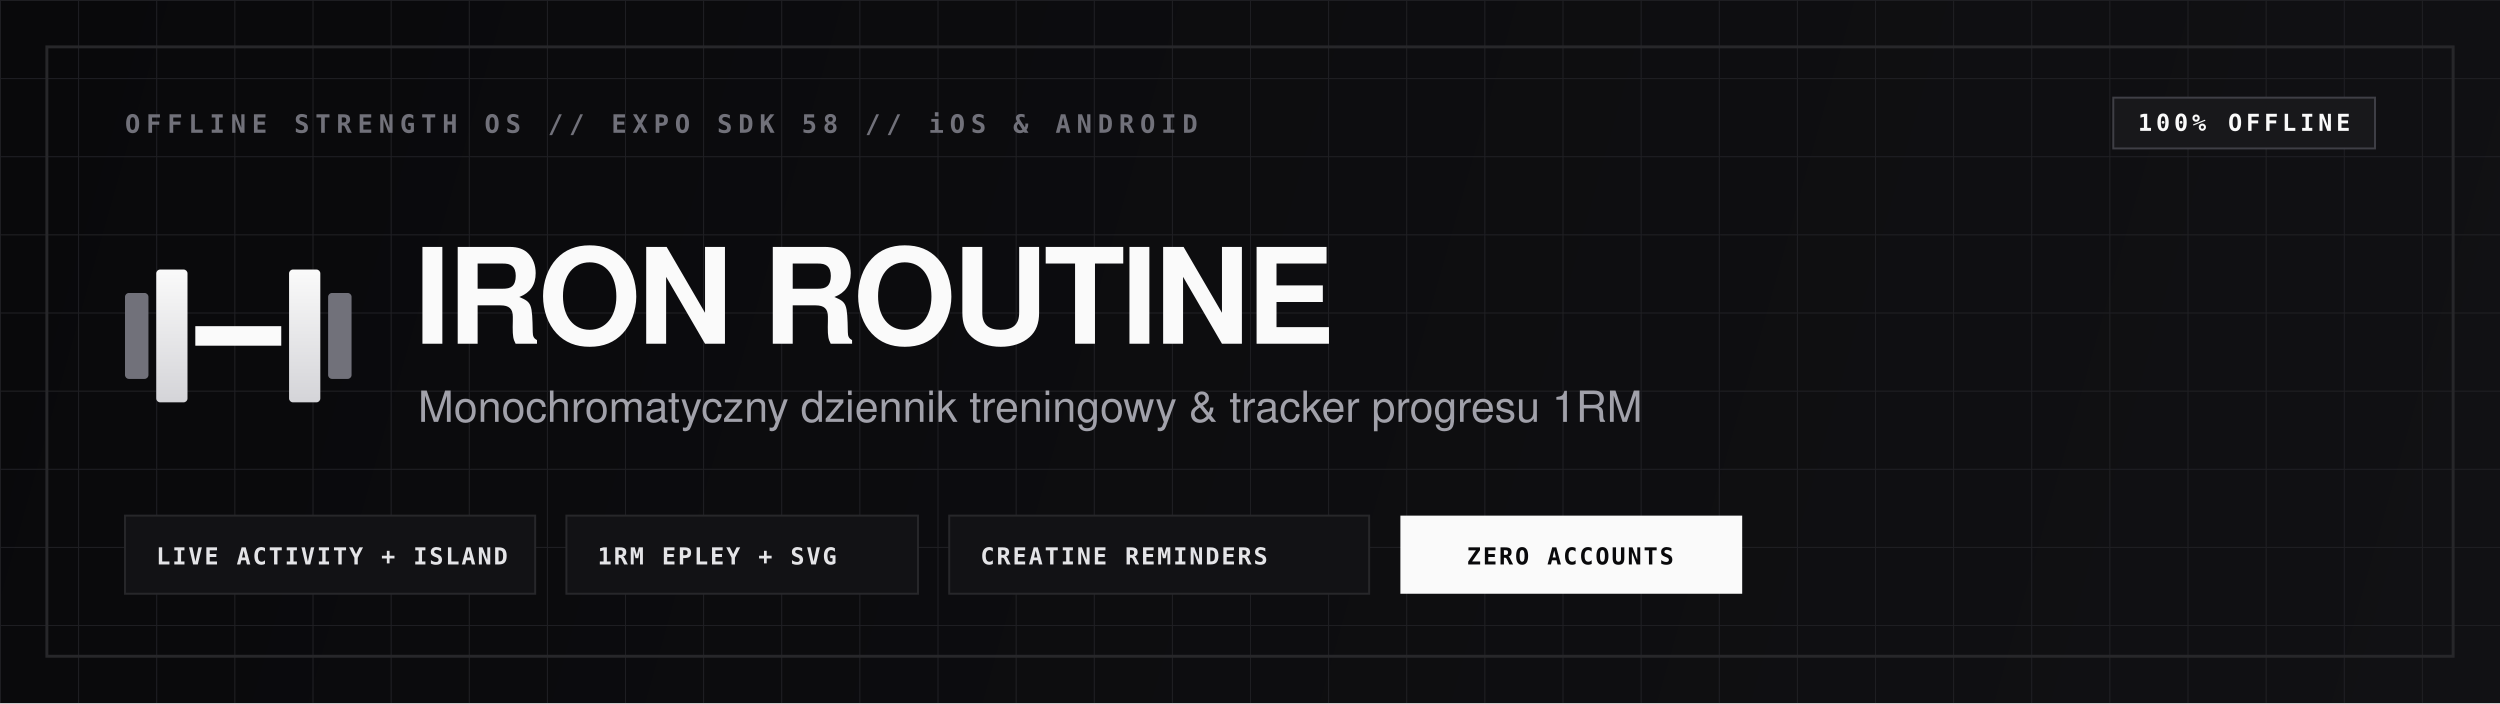
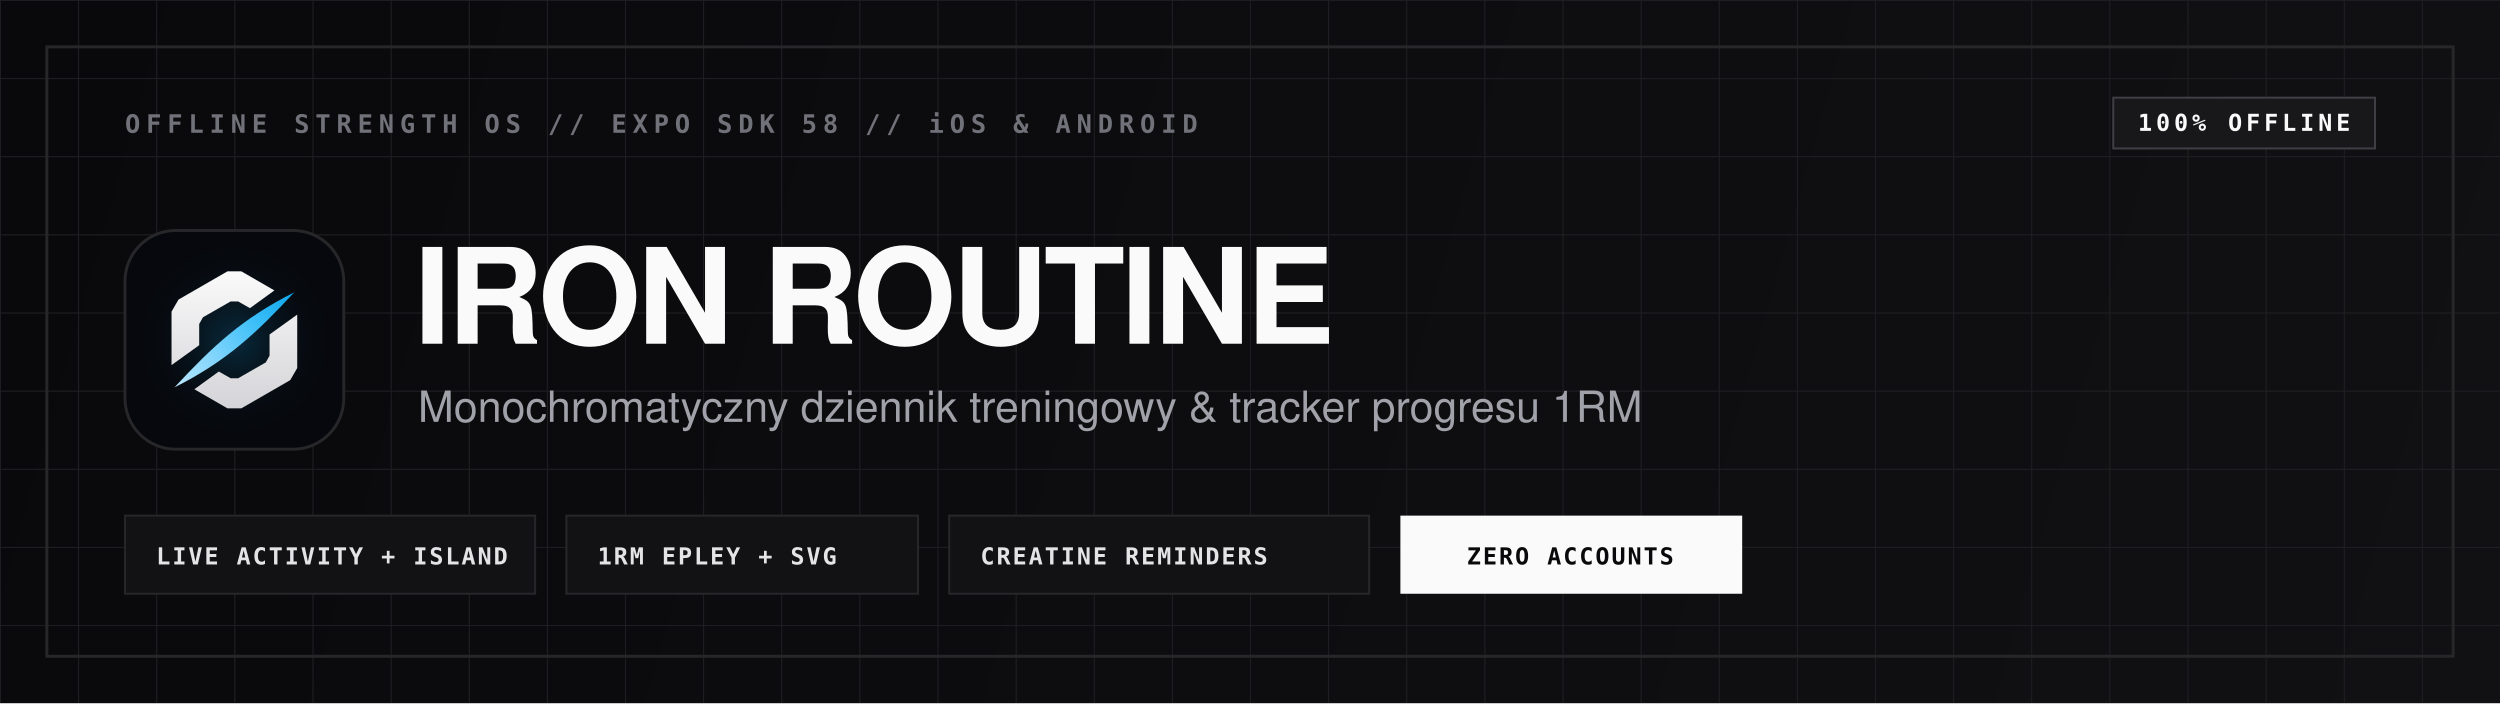
<svg xmlns="http://www.w3.org/2000/svg" width="1280" height="360" viewBox="0 0 1280 360" fill="none">
  <defs>
    <pattern id="grid" width="40" height="40" patternUnits="userSpaceOnUse">
      <path d="M 40 0 L 0 0 0 40" fill="none" stroke="#1F1F23" stroke-width="1" />
    </pattern>
    <linearGradient id="bgFade" x1="0" y1="0" x2="1280" y2="360" gradientUnits="userSpaceOnUse">
      <stop offset="0%" stop-color="#09090B" />
      <stop offset="100%" stop-color="#111114" />
    </linearGradient>
    <linearGradient id="plateGrad" x1="0" y1="0" x2="0" y2="1">
      <stop offset="0%" stop-color="#FAFAFA" />
      <stop offset="100%" stop-color="#D4D4D8" />
    </linearGradient>
+     <linearGradient id="skySlashGrad" x1="9.7" y1="49.7" x2="54.3" y2="14.3" gradientUnits="userSpaceOnUse">
+       <stop offset="0%" stop-color="#BAE6FD" />
+       <stop offset="35%" stop-color="#7DD3FC" />
+       <stop offset="70%" stop-color="#38BDF8" />
+       <stop offset="100%" stop-color="#0EA5E9" />
+     </linearGradient>
+     <radialGradient id="iconAmbient" cx="50%" cy="50%" r="50%">
+       <stop offset="0%" stop-color="#0EA5E9" stop-opacity="0.22" />
+       <stop offset="100%" stop-color="#09090B" stop-opacity="0" />
+     </radialGradient>
  </defs>
  <rect width="1280" height="360" fill="url(#bgFade)" />
  <rect width="1280" height="360" fill="url(#grid)" />
  <rect x="24" y="24" width="1232" height="312" stroke="#27272A" stroke-width="1.5" />
  <text x="64" y="68" fill="#71717A" font-family="ui-monospace, SFMono-Regular, Menlo, monospace" font-size="13" font-weight="700" letter-spacing="3">
    OFFLINE STRENGTH OS // EXPO SDK 58 // iOS &amp; ANDROID
  </text>
  <rect x="1082" y="50" width="134" height="26" fill="#18181B" stroke="#3F3F46" stroke-width="1" />
  <text x="1149" y="67" text-anchor="middle" fill="#FAFAFA" font-family="ui-monospace, SFMono-Regular, Menlo, monospace" font-size="12" font-weight="700" letter-spacing="2">
    100% OFFLINE
  </text>
-   <g transform="translate(64, 128)">
-     <rect x="0" y="22" width="12" height="44" rx="2" fill="#71717A" />
-     <rect x="16" y="10" width="16" height="68" rx="2" fill="url(#plateGrad)" />
-     <rect x="36" y="39" width="44" height="10" fill="#FAFAFA" />
-     <rect x="84" y="10" width="16" height="68" rx="2" fill="url(#plateGrad)" />
-     <rect x="104" y="22" width="12" height="44" rx="2" fill="#71717A" />
+   <g transform="translate(64, 118)">
+     <rect x="0" y="0" width="112" height="112" rx="26" fill="#06080D" stroke="#27272A" stroke-width="1.5" />
+     <circle cx="56" cy="56" r="52" fill="url(#iconAmbient)" />
+     <g transform="translate(12, 12) scale(1.375)">
+       <path fill="url(#plateGrad)" d="M8.6 41.4 L8.6 21.5 L11.2 17.0 L29.4 6.5 L34.6 6.5 L46.9 13.6 L37.8 20.2 L33.4 17.7 L30.6 17.7 L20.3 23.6 L18.9 26.1 L18.9 34.0 Z M55.4 22.6 L55.4 42.5 L52.8 47.0 L34.6 57.5 L29.4 57.5 L17.1 50.4 L26.2 43.8 L30.6 46.3 L33.4 46.3 L43.7 40.4 L45.1 37.9 L45.1 30.0 Z" />
+       <path fill="url(#skySlashGrad)" d="M9.7 49.7 C29.0 40.0 40.1 29.6 54.3 14.3 C35.0 24.0 23.9 34.4 9.7 49.7 Z" />
+     </g>
  </g>
  <text x="212" y="176" fill="#FAFAFA" font-family="-apple-system, BlinkMacSystemFont, 'Segoe UI', Helvetica, Arial, sans-serif" font-size="68" font-weight="900" letter-spacing="-2">
    IRON ROUTINE
  </text>
  <text x="214" y="216" fill="#A1A1AA" font-family="-apple-system, BlinkMacSystemFont, 'Segoe UI', Helvetica, Arial, sans-serif" font-size="22" font-weight="500">
    Monochromatyczny dziennik treningowy &amp; tracker progresu 1RM
  </text>
  <g transform="translate(64, 264)">
    <rect x="0" y="0" width="210" height="40" fill="#121215" stroke="#27272A" stroke-width="1" />
    <text x="16" y="25" fill="#E4E4E7" font-family="ui-monospace, SFMono-Regular, Menlo, monospace" font-size="12" font-weight="700" letter-spacing="1">
      LIVE ACTIVITY + ISLAND
    </text>
    <rect x="226" y="0" width="180" height="40" fill="#121215" stroke="#27272A" stroke-width="1" />
    <text x="242" y="25" fill="#E4E4E7" font-family="ui-monospace, SFMono-Regular, Menlo, monospace" font-size="12" font-weight="700" letter-spacing="1">
      1RM EPLEY + SVG
    </text>
    <rect x="422" y="0" width="215" height="40" fill="#121215" stroke="#27272A" stroke-width="1" />
    <text x="438" y="25" fill="#E4E4E7" font-family="ui-monospace, SFMono-Regular, Menlo, monospace" font-size="12" font-weight="700" letter-spacing="1">
      CREATINE REMINDERS
    </text>
    <rect x="653" y="0" width="175" height="40" fill="#FAFAFA" />
    <text x="740" y="25" text-anchor="middle" fill="#09090B" font-family="ui-monospace, SFMono-Regular, Menlo, monospace" font-size="12" font-weight="900" letter-spacing="1">
      ZERO ACCOUNTS
    </text>
  </g>
</svg>
